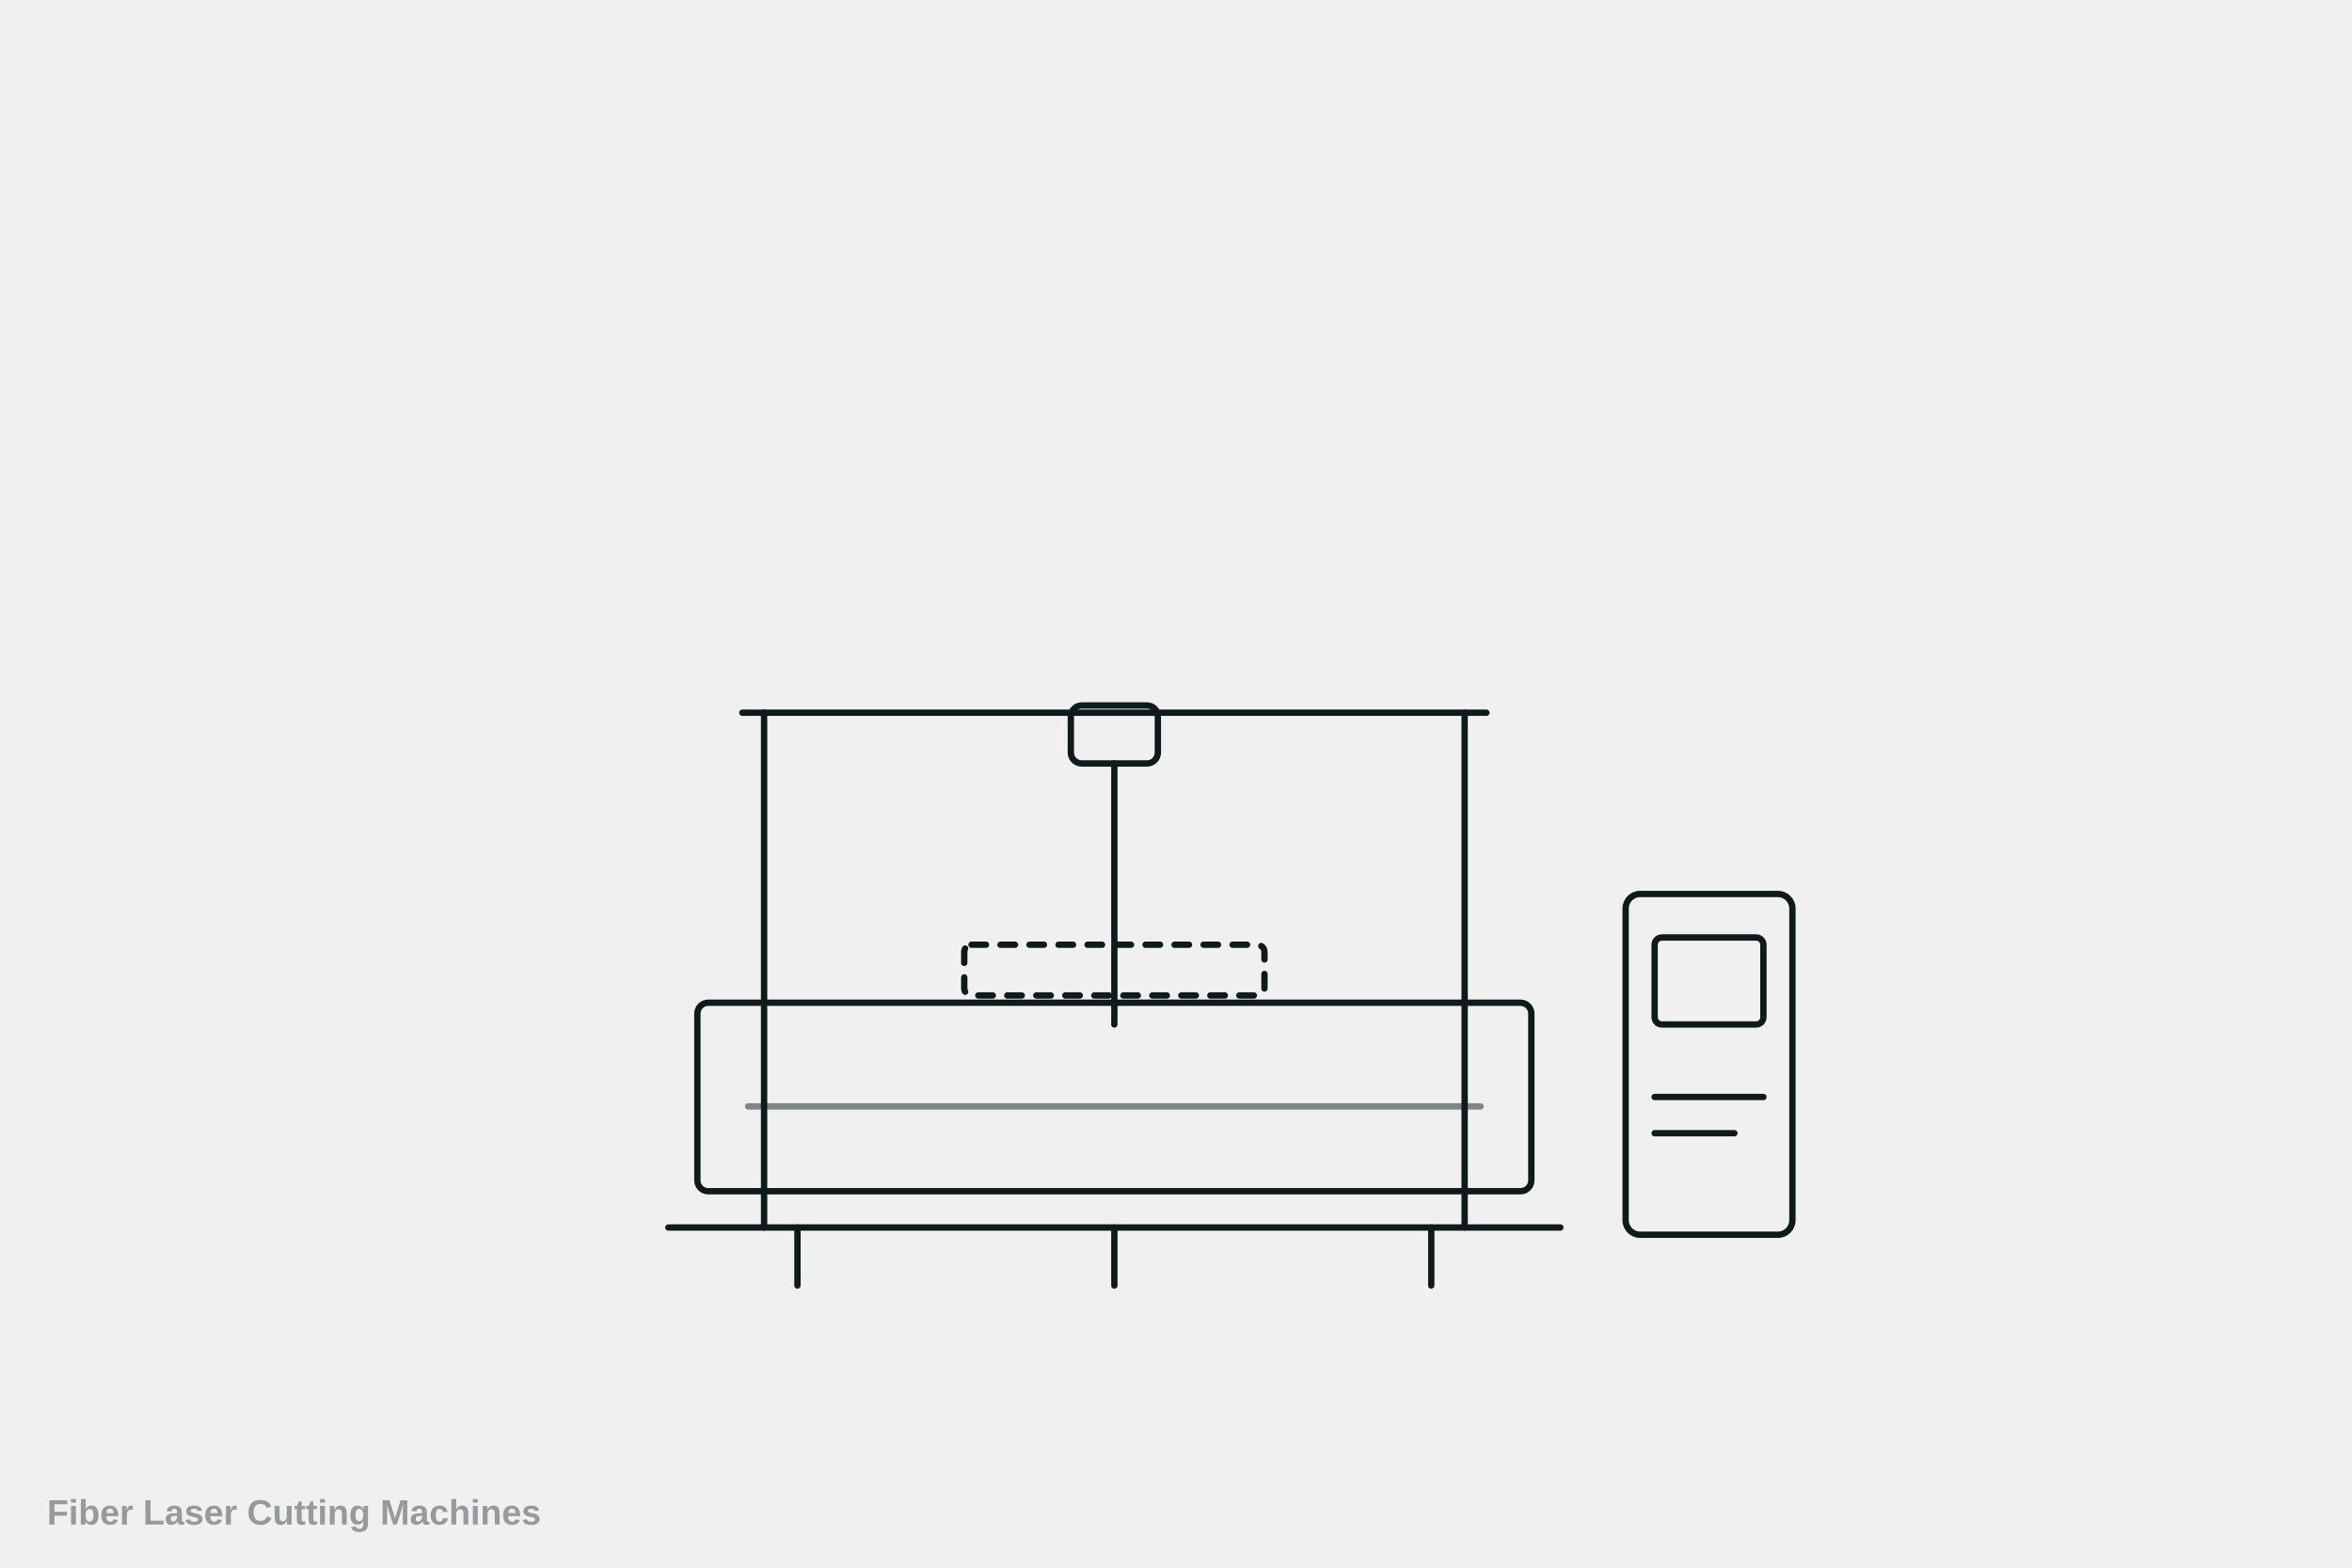
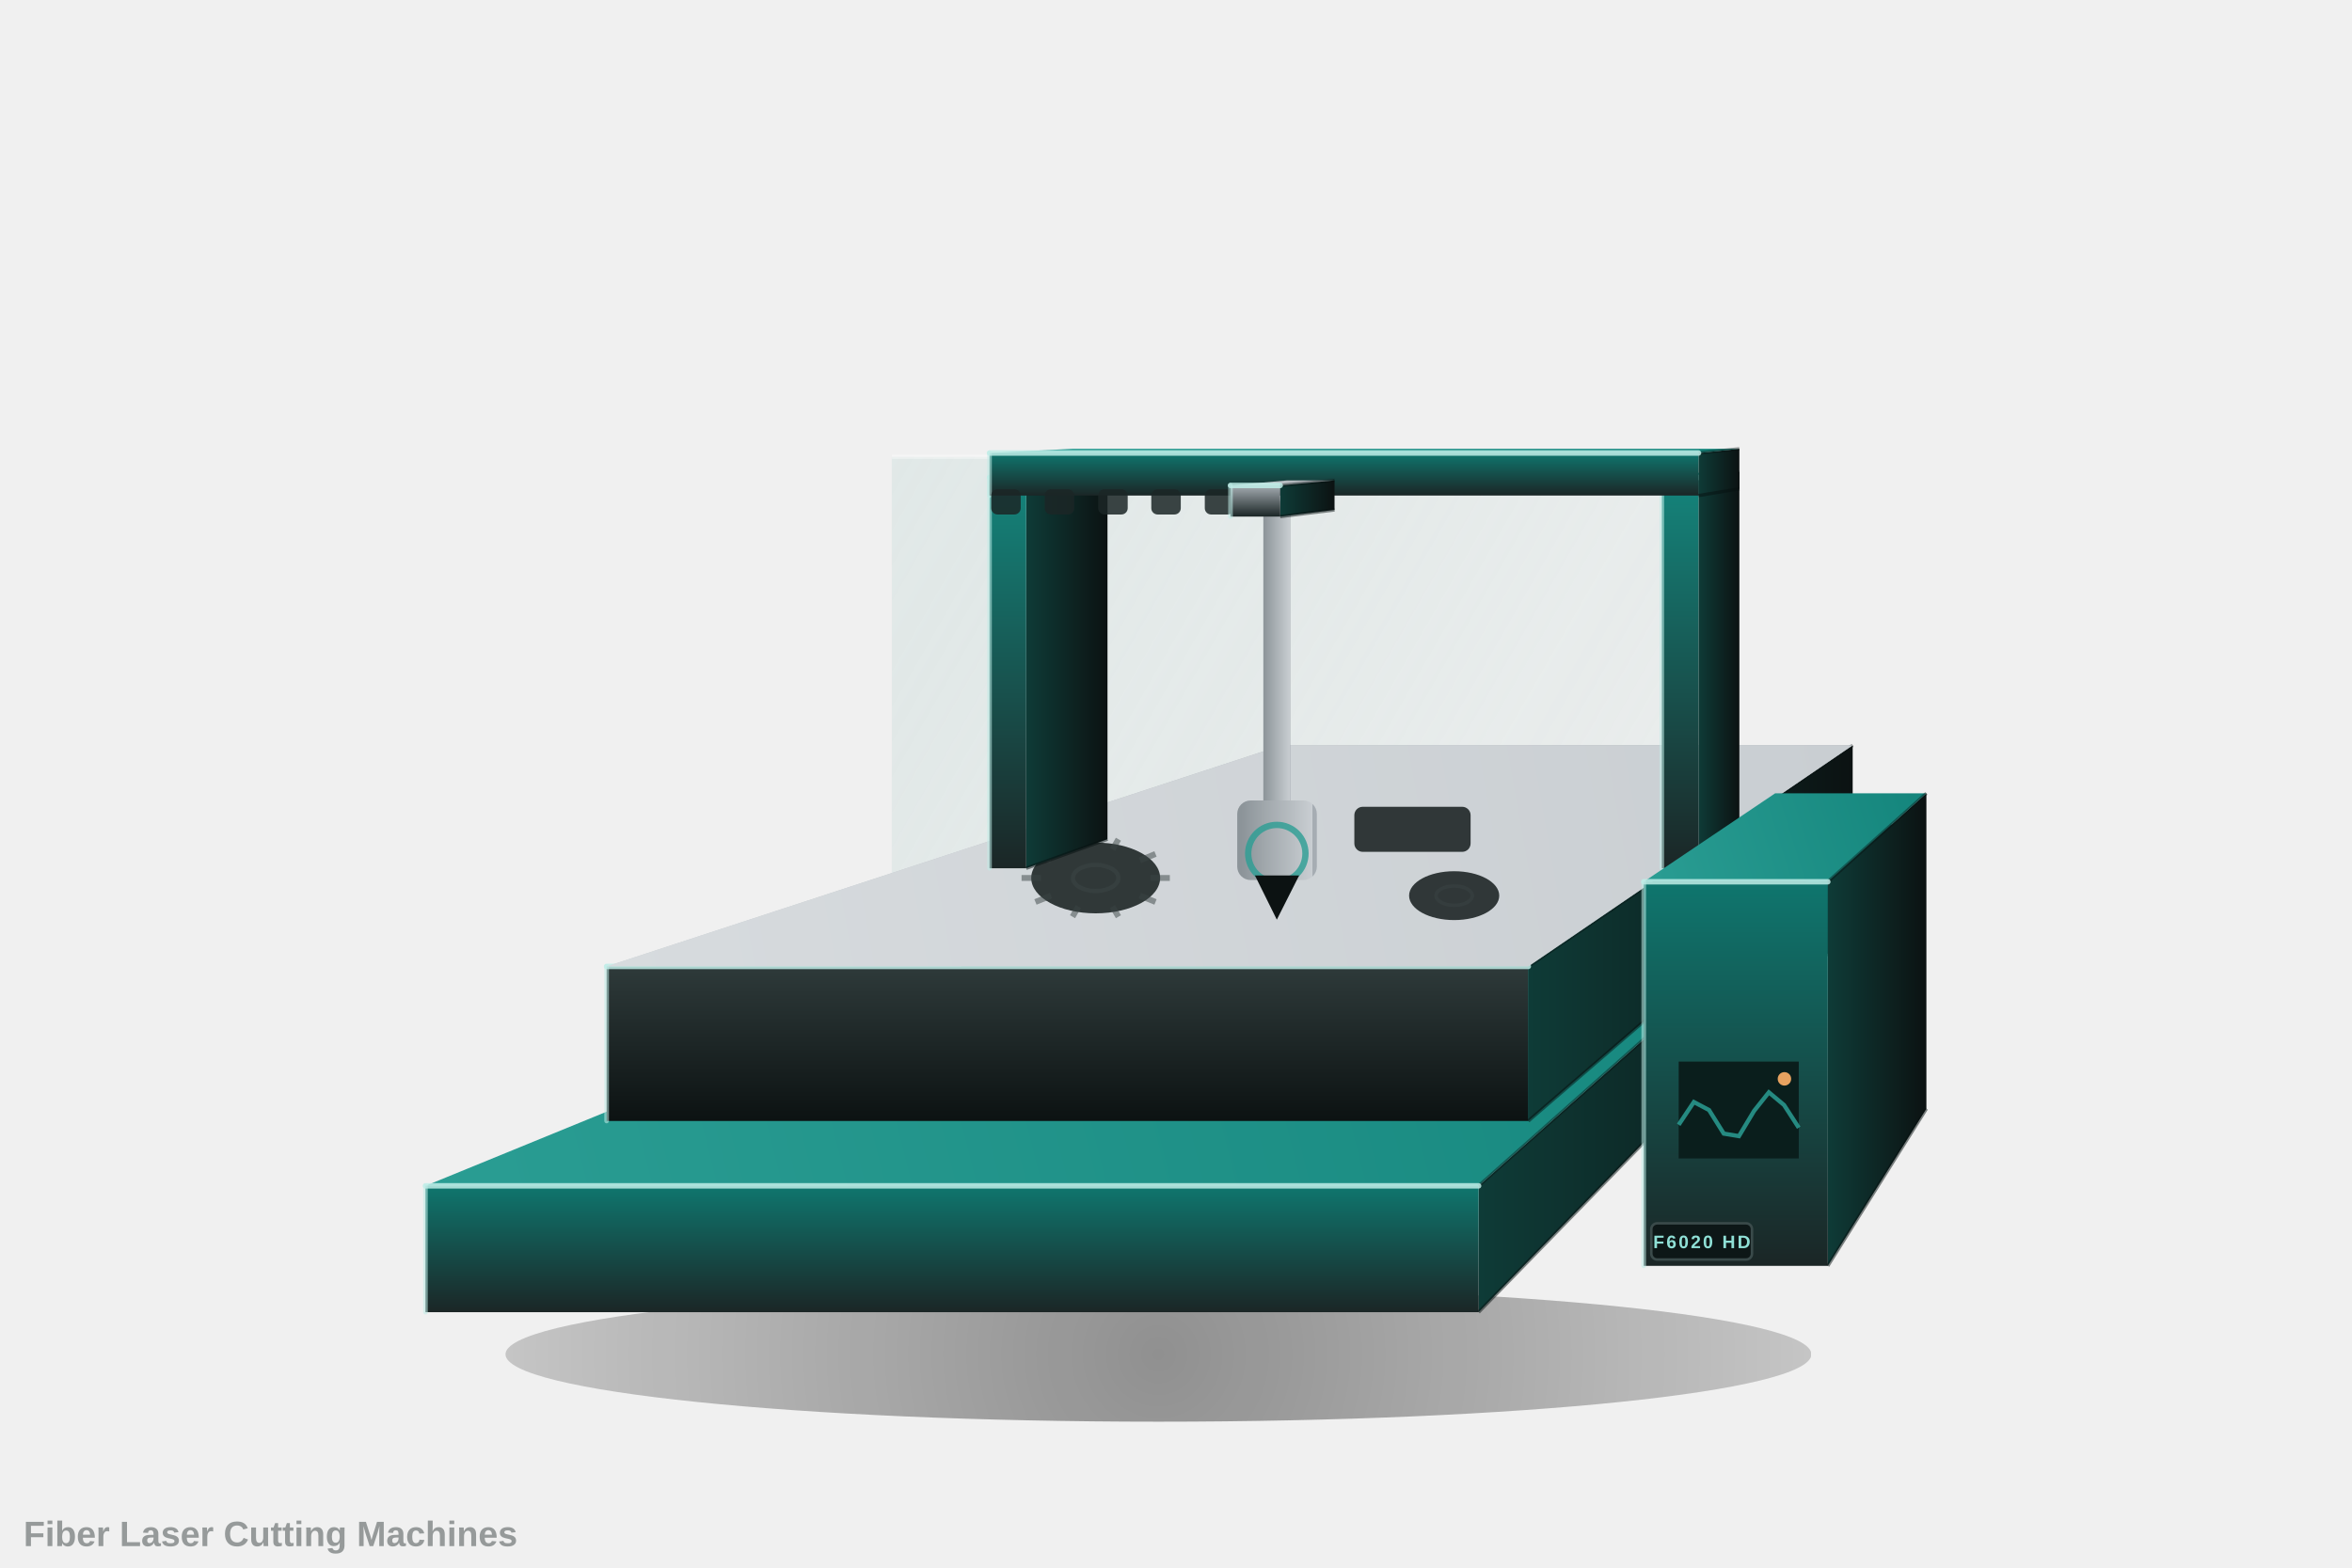
- <svg xmlns="http://www.w3.org/2000/svg" width="1200" height="800" viewBox="0 0 1200 800">
-   <g transform="translate(156.0 193.5) scale(1.85)">
-     <g fill="none" stroke="#0F1A1A" stroke-width="1.75" stroke-linecap="round" stroke-linejoin="round" opacity="1">
-       <rect x="108" y="172" width="230" height="52" rx="3" />
-       <path d="M122 200.6 L324 200.6" opacity="0.5" />
-       <rect x="181.6" y="156" width="82.8" height="14" rx="2" stroke-dasharray="4 4" />
-       <path d="M100 234 L346 234" />
-       <path d="M135.6 234 L135.6 250" />
-       <path d="M223 234 L223 250" />
-       <path d="M310.4 234 L310.4 250" />
-       <path d="M126.4 234 L126.4 92" />
-       <path d="M319.6 234 L319.6 92" />
-       <path d="M120.4 92 L325.6 92" />
-       <rect x="211" y="90" width="24" height="16" rx="3" />
-       <path d="M223 106 L223 178" />
-       <rect x="364" y="142" width="46" height="94" rx="4" />
-       <rect x="372" y="154" width="30" height="24" rx="2" />
-       <path d="M372 198 L402 198" />
-       <path d="M372 208 L394 208" />
+ <svg xmlns="http://www.w3.org/2000/svg" width="2400" height="1600" viewBox="0 0 2400 1600">
+   <g transform="translate(21.5 281.8) scale(4.2985)">
+     <g>
+       <defs>
+         <radialGradient id="rg748" cx="270" cy="256" r="155" gradientUnits="userSpaceOnUse">
+           <stop offset="0" stop-color="#000000" stop-opacity="0.4" />
+           <stop offset="60" stop-color="#000000" stop-opacity="0.18" />
+           <stop offset="100" stop-color="#000000" stop-opacity="0" />
+         </radialGradient>
+       </defs>
+       <ellipse cx="270" cy="256" rx="155" ry="16" fill="url(#rg748)" />
+       <defs>
+         <linearGradient id="lg750" x1="0" y1="252" x2="0" y2="372" gradientUnits="userSpaceOnUse">
+           <stop offset="0" stop-color="#ffffff" stop-opacity="0.16" />
+           <stop offset="100" stop-color="#ffffff" stop-opacity="0" />
+         </linearGradient>
+         <mask id="rmask749">
+           <rect x="-4000" y="252" width="9000" height="120" fill="url(#lg750)" />
+         </mask>
+       </defs>
+       <g transform="translate(0 504) scale(1,-1)" mask="url(#rmask749)">
+         <defs>
+           <linearGradient id="lg723" x1="96" y1="216" x2="444" y2="129" gradientUnits="userSpaceOnUse">
+             <stop offset="0" stop-color="#2A9D93" stop-opacity="1" />
+             <stop offset="100" stop-color="#14857C" stop-opacity="1" />
+           </linearGradient>
+           <linearGradient id="lg724" x1="0" y1="216" x2="0" y2="246" gradientUnits="userSpaceOnUse">
+             <stop offset="0" stop-color="#0F766E" stop-opacity="1" />
+             <stop offset="100" stop-color="#1B2626" stop-opacity="1" />
+           </linearGradient>
+           <linearGradient id="lg725" x1="346" y1="0" x2="444" y2="0" gradientUnits="userSpaceOnUse">
+             <stop offset="0" stop-color="#0E3B37" stop-opacity="1" />
+             <stop offset="100" stop-color="#0C1212" stop-opacity="1" />
+           </linearGradient>
+         </defs>
+         <polygon points="346,246 444,145.3 444,129 346,216" fill="url(#lg725)" />
+         <polygon points="96,216 346,216 444,129 308.5,129" fill="url(#lg723)" />
+         <polygon points="96,246 346,246 346,216 96,216" fill="url(#lg724)" />
+         <path d="M346,246 444,145.3" stroke="#06100F" stroke-width="0.8" opacity="0.5" fill="none" />
+         <path d="M346,216 444,129" stroke="#06100F" stroke-width="0.8" opacity="0.4" fill="none" />
+         <path d="M96,216 346,216" stroke="#BFEDE7" stroke-width="1.3" opacity="0.85" stroke-linecap="round" fill="none" />
+         <path d="M96,216 96,246" stroke="#BFEDE7" stroke-width="1.1" opacity="0.55" stroke-linecap="round" fill="none" />
+         <defs>
+           <linearGradient id="lg747" x1="206.7" y1="42.9" x2="391.4" y2="149.2" gradientUnits="userSpaceOnUse">
+             <stop offset="0" stop-color="#BFD7D4" stop-opacity="0.32" />
+             <stop offset="100" stop-color="#BFD7D4" stop-opacity="0.12" />
+           </linearGradient>
+         </defs>
+         <polygon points="206.7,42.9 391.4,42.9 391.4,149.2 206.7,149.2" fill="url(#lg747)" />
+         <path d="M206.7 42.9 L391.4 42.9" stroke="#fff" stroke-width="1" opacity="0.35" />
+         <defs>
+           <linearGradient id="lg726" x1="139" y1="163.9" x2="434.8" y2="111.4" gradientUnits="userSpaceOnUse">
+             <stop offset="0" stop-color="#C9CED2" stop-opacity="1" />
+             <stop offset="100" stop-color="#A6ADB3" stop-opacity="1" />
+           </linearGradient>
+           <linearGradient id="lg727" x1="0" y1="163.9" x2="0" y2="200.6" gradientUnits="userSpaceOnUse">
+             <stop offset="0" stop-color="#2E3A3A" stop-opacity="1" />
+             <stop offset="100" stop-color="#0C1212" stop-opacity="1" />
+           </linearGradient>
+           <linearGradient id="lg728" x1="357.8" y1="0" x2="434.8" y2="0" gradientUnits="userSpaceOnUse">
+             <stop offset="0" stop-color="#0E3B37" stop-opacity="1" />
+             <stop offset="100" stop-color="#0C1212" stop-opacity="1" />
+           </linearGradient>
+         </defs>
+         <polygon points="357.8,200.6 434.8,134.2 434.8,111.4 357.8,163.9" fill="url(#lg728)" />
+         <polygon points="139,163.9 357.8,163.9 434.8,111.4 299.3,111.4" fill="url(#lg726)" />
+         <polygon points="139,200.6 357.8,200.6 357.8,163.9 139,163.9" fill="url(#lg727)" />
+         <path d="M357.8,200.6 434.8,134.2" stroke="#06100F" stroke-width="0.8" opacity="0.5" fill="none" />
+         <path d="M357.8,163.9 434.8,111.4" stroke="#06100F" stroke-width="0.8" opacity="0.4" fill="none" />
+         <path d="M139,163.9 357.8,163.9" stroke="#BFEDE7" stroke-width="1.3" opacity="0.85" stroke-linecap="round" fill="none" />
+         <path d="M139,163.9 139,200.6" stroke="#BFEDE7" stroke-width="1.1" opacity="0.55" stroke-linecap="round" fill="none" />
+         <defs>
+           <linearGradient id="lg729" x1="139" y1="163.9" x2="434.8" y2="111.4" gradientUnits="userSpaceOnUse">
+             <stop offset="0" stop-color="#D7DBDE" stop-opacity="1" />
+             <stop offset="55" stop-color="#C9CED2" stop-opacity="1" />
+             <stop offset="100" stop-color="#A6ADB3" stop-opacity="1" />
+           </linearGradient>
+         </defs>
+         <polygon points="139,163.9 357.8,163.9 434.8,111.4 299.3,111.4" fill="url(#lg729)" opacity="1" />
+         <ellipse cx="255.1" cy="142.9" rx="15.3" ry="8.4" fill="#141C1C" opacity="0.85" />
+         <ellipse cx="255.1" cy="142.9" rx="5.4" ry="3.1" fill="none" stroke="#3A4444" stroke-width="1" opacity="0.6" />
+         <line x1="268.1" y1="142.9" x2="272.7" y2="142.9" stroke="#3A4444" stroke-width="1.4" opacity="0.5" />
+         <line x1="265.6" y1="147.1" x2="269.3" y2="148.6" stroke="#3A4444" stroke-width="1.4" opacity="0.5" />
+         <line x1="259.1" y1="149.7" x2="260.5" y2="152.1" stroke="#3A4444" stroke-width="1.4" opacity="0.5" />
+         <line x1="251" y1="149.7" x2="249.6" y2="152.1" stroke="#3A4444" stroke-width="1.4" opacity="0.5" />
+         <line x1="244.5" y1="147.1" x2="240.8" y2="148.6" stroke="#3A4444" stroke-width="1.4" opacity="0.5" />
+         <line x1="242.1" y1="142.9" x2="237.5" y2="142.9" stroke="#3A4444" stroke-width="1.4" opacity="0.5" />
+         <line x1="244.5" y1="138.7" x2="240.8" y2="137.2" stroke="#3A4444" stroke-width="1.4" opacity="0.5" />
+         <line x1="251" y1="136.1" x2="249.6" y2="133.7" stroke="#3A4444" stroke-width="1.4" opacity="0.5" />
+         <line x1="259.1" y1="136.1" x2="260.5" y2="133.7" stroke="#3A4444" stroke-width="1.4" opacity="0.5" />
+         <line x1="265.6" y1="138.7" x2="269.3" y2="137.2" stroke="#3A4444" stroke-width="1.4" opacity="0.5" />
+         <rect x="316.5" y="126" width="27.6" height="10.7" rx="2" fill="#141C1C" opacity="0.85" />
+         <ellipse cx="340.2" cy="147.1" rx="10.7" ry="5.8" fill="#141C1C" opacity="0.85" />
+         <ellipse cx="340.2" cy="147.1" rx="4.3" ry="2.3" fill="none" stroke="#3A4444" stroke-width="0.8" opacity="0.5" />
+         <defs>
+           <linearGradient id="lg730" x1="229.9" y1="47.8" x2="257.9" y2="46.5" gradientUnits="userSpaceOnUse">
+             <stop offset="0" stop-color="#2A9D93" stop-opacity="1" />
+             <stop offset="100" stop-color="#14857C" stop-opacity="1" />
+           </linearGradient>
+           <linearGradient id="lg731" x1="0" y1="47.8" x2="0" y2="140.6" gradientUnits="userSpaceOnUse">
+             <stop offset="0" stop-color="#14857C" stop-opacity="1" />
+             <stop offset="100" stop-color="#1B2626" stop-opacity="1" />
+           </linearGradient>
+           <linearGradient id="lg732" x1="238.6" y1="0" x2="257.9" y2="0" gradientUnits="userSpaceOnUse">
+             <stop offset="0" stop-color="#0E3B37" stop-opacity="1" />
+             <stop offset="100" stop-color="#0C1212" stop-opacity="1" />
+           </linearGradient>
+         </defs>
+         <polygon points="238.6,140.6 257.9,133.7 257.9,46.5 238.6,47.8" fill="url(#lg732)" />
+         <polygon points="229.9,47.8 238.6,47.8 257.9,46.5 249.7,46.5" fill="url(#lg730)" />
+         <polygon points="229.9,140.6 238.6,140.6 238.6,47.8 229.9,47.8" fill="url(#lg731)" />
+         <path d="M238.6,140.6 257.9,133.7" stroke="#06100F" stroke-width="0.8" opacity="0.5" fill="none" />
+         <path d="M238.6,47.8 257.9,46.5" stroke="#06100F" stroke-width="0.8" opacity="0.4" fill="none" />
+         <path d="M229.9,47.8 238.6,47.8" stroke="#BFEDE7" stroke-width="1.3" opacity="0.85" stroke-linecap="round" fill="none" />
+         <path d="M229.9,47.8 229.9,140.6" stroke="#BFEDE7" stroke-width="1.1" opacity="0.55" stroke-linecap="round" fill="none" />
+         <defs>
+           <linearGradient id="lg733" x1="389.5" y1="47.8" x2="407.9" y2="46.5" gradientUnits="userSpaceOnUse">
+             <stop offset="0" stop-color="#2A9D93" stop-opacity="1" />
+             <stop offset="100" stop-color="#14857C" stop-opacity="1" />
+           </linearGradient>
+           <linearGradient id="lg734" x1="0" y1="47.8" x2="0" y2="140.6" gradientUnits="userSpaceOnUse">
+             <stop offset="0" stop-color="#14857C" stop-opacity="1" />
+             <stop offset="100" stop-color="#1B2626" stop-opacity="1" />
+           </linearGradient>
+           <linearGradient id="lg735" x1="398.2" y1="0" x2="407.9" y2="0" gradientUnits="userSpaceOnUse">
+             <stop offset="0" stop-color="#0E3B37" stop-opacity="1" />
+             <stop offset="100" stop-color="#0C1212" stop-opacity="1" />
+           </linearGradient>
+         </defs>
+         <polygon points="398.2,140.6 407.9,133.7 407.9,46.5 398.2,47.8" fill="url(#lg735)" />
+         <polygon points="389.5,47.8 398.2,47.8 407.9,46.5 399.7,46.5" fill="url(#lg733)" />
+         <polygon points="389.5,140.6 398.2,140.6 398.2,47.8 389.5,47.8" fill="url(#lg734)" />
+         <path d="M398.2,140.6 407.9,133.7" stroke="#06100F" stroke-width="0.8" opacity="0.5" fill="none" />
+         <path d="M398.2,47.8 407.9,46.5" stroke="#06100F" stroke-width="0.8" opacity="0.4" fill="none" />
+         <path d="M389.5,47.8 398.2,47.8" stroke="#BFEDE7" stroke-width="1.3" opacity="0.85" stroke-linecap="round" fill="none" />
+         <path d="M389.5,47.8 389.5,140.6" stroke="#BFEDE7" stroke-width="1.1" opacity="0.55" stroke-linecap="round" fill="none" />
+         <defs>
+           <linearGradient id="lg736" x1="229.9" y1="42" x2="407.9" y2="41" gradientUnits="userSpaceOnUse">
+             <stop offset="0" stop-color="#2A9D93" stop-opacity="1" />
+             <stop offset="100" stop-color="#14857C" stop-opacity="1" />
+           </linearGradient>
+           <linearGradient id="lg737" x1="0" y1="42" x2="0" y2="52.1" gradientUnits="userSpaceOnUse">
+             <stop offset="0" stop-color="#0F766E" stop-opacity="1" />
+             <stop offset="100" stop-color="#1B2626" stop-opacity="1" />
+           </linearGradient>
+           <linearGradient id="lg738" x1="398.2" y1="0" x2="407.9" y2="0" gradientUnits="userSpaceOnUse">
+             <stop offset="0" stop-color="#0E3B37" stop-opacity="1" />
+             <stop offset="100" stop-color="#0C1212" stop-opacity="1" />
+           </linearGradient>
+         </defs>
+         <polygon points="398.2,52.1 407.9,50.5 407.9,41 398.2,42" fill="url(#lg738)" />
+         <polygon points="229.9,42 398.2,42 407.9,41 249.7,41" fill="url(#lg736)" />
+         <polygon points="229.9,52.1 398.2,52.1 398.2,42 229.9,42" fill="url(#lg737)" />
+         <path d="M398.2,52.1 407.9,50.5" stroke="#06100F" stroke-width="0.8" opacity="0.5" fill="none" />
+         <path d="M398.2,42 407.9,41" stroke="#06100F" stroke-width="0.8" opacity="0.4" fill="none" />
+         <path d="M229.9,42 398.2,42" stroke="#BFEDE7" stroke-width="1.3" opacity="0.85" stroke-linecap="round" fill="none" />
+         <path d="M229.9,42 229.9,52.1" stroke="#BFEDE7" stroke-width="1.1" opacity="0.55" stroke-linecap="round" fill="none" />
+         <rect x="230.3" y="50.6" width="7" height="6" rx="1.5" fill="#1B2626" opacity="0.85" />
+         <rect x="243" y="50.6" width="7" height="6" rx="1.5" fill="#1B2626" opacity="0.85" />
+         <rect x="255.7" y="50.6" width="7" height="6" rx="1.5" fill="#1B2626" opacity="0.85" />
+         <rect x="268.3" y="50.6" width="7" height="6" rx="1.5" fill="#1B2626" opacity="0.85" />
+         <rect x="281" y="50.6" width="7" height="6" rx="1.5" fill="#1B2626" opacity="0.85" />
+         <defs>
+           <linearGradient id="lg742" x1="294.9" y1="56.5" x2="301.3" y2="56.5" gradientUnits="userSpaceOnUse">
+             <stop offset="0" stop-color="#8C9499" stop-opacity="1" />
+             <stop offset="32" stop-color="#C9CED2" stop-opacity="1" />
+             <stop offset="55" stop-color="#C9CED2" stop-opacity="1" />
+             <stop offset="100" stop-color="#A6ADB3" stop-opacity="1" />
+           </linearGradient>
+         </defs>
+         <circle cx="298.1" cy="56.5" r="3.2" fill="url(#lg742)" />
+         <polygon points="294.9,56.5 294.9,139.2 301.3,139.2 301.3,56.5" fill="url(#lg742)" />
+         <circle cx="298.1" cy="139.2" r="3.2" fill="url(#lg742)" />
+         <defs>
+           <linearGradient id="lg739" x1="287.1" y1="49.7" x2="311.8" y2="48.5" gradientUnits="userSpaceOnUse">
+             <stop offset="0" stop-color="#C9CED2" stop-opacity="1" />
+             <stop offset="100" stop-color="#A6ADB3" stop-opacity="1" />
+           </linearGradient>
+           <linearGradient id="lg740" x1="0" y1="49.7" x2="0" y2="57.1" gradientUnits="userSpaceOnUse">
+             <stop offset="0" stop-color="#A6ADB3" stop-opacity="1" />
+             <stop offset="100" stop-color="#1B2626" stop-opacity="1" />
+           </linearGradient>
+           <linearGradient id="lg741" x1="298.9" y1="0" x2="311.8" y2="0" gradientUnits="userSpaceOnUse">
+             <stop offset="0" stop-color="#0E3B37" stop-opacity="1" />
+             <stop offset="100" stop-color="#0C1212" stop-opacity="1" />
+           </linearGradient>
+         </defs>
+         <polygon points="298.9,57.1 311.8,55.5 311.8,48.5 298.9,49.7" fill="url(#lg741)" />
+         <polygon points="287.1,49.7 298.9,49.7 311.8,48.5 300.6,48.5" fill="url(#lg739)" />
+         <polygon points="287.1,57.1 298.9,57.1 298.9,49.7 287.1,49.7" fill="url(#lg740)" />
+         <path d="M298.9,57.1 311.8,55.5" stroke="#06100F" stroke-width="0.8" opacity="0.5" fill="none" />
+         <path d="M298.9,49.7 311.8,48.5" stroke="#06100F" stroke-width="0.8" opacity="0.4" fill="none" />
+         <path d="M287.1,49.7 298.9,49.7" stroke="#BFEDE7" stroke-width="1.3" opacity="0.85" stroke-linecap="round" fill="none" />
+         <path d="M287.1,49.7 287.1,57.1" stroke="#BFEDE7" stroke-width="1.1" opacity="0.55" stroke-linecap="round" fill="none" />
+         <defs>
+           <linearGradient id="lg743" x1="289.7" y1="139.2" x2="306.5" y2="139.2" gradientUnits="userSpaceOnUse">
+             <stop offset="0" stop-color="#8C9499" stop-opacity="1" />
+             <stop offset="50" stop-color="#C9CED2" stop-opacity="1" />
+             <stop offset="100" stop-color="#A6ADB3" stop-opacity="1" />
+           </linearGradient>
+         </defs>
+         <rect x="288.7" y="124.5" width="18.9" height="18.9" rx="3.2" fill="url(#lg743)" />
+         <circle cx="298.1" cy="137.1" r="6.8" fill="none" stroke="#2A9D93" stroke-width="1.5" opacity="0.8" />
+         <path d="M292.9 142.3 L298.1 152.8 L303.4 142.3 Z" fill="#0C1212" />
+         <defs>
+           <linearGradient id="lg744" x1="385.2" y1="143.8" x2="452.3" y2="122.8" gradientUnits="userSpaceOnUse">
+             <stop offset="0" stop-color="#2A9D93" stop-opacity="1" />
+             <stop offset="100" stop-color="#14857C" stop-opacity="1" />
+           </linearGradient>
+           <linearGradient id="lg745" x1="0" y1="143.8" x2="0" y2="235" gradientUnits="userSpaceOnUse">
+             <stop offset="0" stop-color="#0F766E" stop-opacity="1" />
+             <stop offset="100" stop-color="#1B2626" stop-opacity="1" />
+           </linearGradient>
+           <linearGradient id="lg746" x1="428.9" y1="0" x2="452.3" y2="0" gradientUnits="userSpaceOnUse">
+             <stop offset="0" stop-color="#0E3B37" stop-opacity="1" />
+             <stop offset="100" stop-color="#0C1212" stop-opacity="1" />
+           </linearGradient>
+         </defs>
+         <polygon points="428.9,235 452.3,197.7 452.3,122.8 428.9,143.8" fill="url(#lg746)" />
+         <polygon points="385.2,143.8 428.9,143.8 452.3,122.8 416.4,122.8" fill="url(#lg744)" />
+         <polygon points="385.2,235 428.9,235 428.9,143.8 385.2,143.8" fill="url(#lg745)" />
+         <path d="M428.9,235 452.3,197.7" stroke="#06100F" stroke-width="0.8" opacity="0.5" fill="none" />
+         <path d="M428.9,143.8 452.3,122.8" stroke="#06100F" stroke-width="0.8" opacity="0.4" fill="none" />
+         <path d="M385.2,143.8 428.9,143.8" stroke="#BFEDE7" stroke-width="1.3" opacity="0.85" stroke-linecap="round" fill="none" />
+         <path d="M385.2,143.8 385.2,235" stroke="#BFEDE7" stroke-width="1.1" opacity="0.55" stroke-linecap="round" fill="none" />
+         <rect x="393.5" y="186.5" width="28.5" height="23" fill="#0A1E1C" />
+         <polyline points="393.5,201.5 397.1,196.1 400.7,198 404.2,203.6 407.8,204.2 411.4,198.2 414.9,193.8 418.5,196.8 422,202.2" fill="none" stroke="#2A9D93" stroke-width="1" opacity="0.85" />
+         <circle cx="418.6" cy="190.6" r="1.6" fill="#FFB067" opacity="0.9" />
+         <rect x="387" y="224.9" width="23.9" height="8.6" rx="1.4" fill="#0B1414" opacity="0.88" />
+         <rect x="387" y="224.9" width="23.9" height="8.6" rx="1.4" fill="none" stroke="#3A4A4A" stroke-width="0.6" />
+         <text x="399" y="230.8" text-anchor="middle" font-family="Arial, sans-serif" font-size="4.3" font-weight="700" fill="#8FE0D6" letter-spacing="0.5">F6020 HD</text>
+       </g>
+       <defs>
+         <linearGradient id="lg723" x1="96" y1="216" x2="444" y2="129" gradientUnits="userSpaceOnUse">
+           <stop offset="0" stop-color="#2A9D93" stop-opacity="1" />
+           <stop offset="100" stop-color="#14857C" stop-opacity="1" />
+         </linearGradient>
+         <linearGradient id="lg724" x1="0" y1="216" x2="0" y2="246" gradientUnits="userSpaceOnUse">
+           <stop offset="0" stop-color="#0F766E" stop-opacity="1" />
+           <stop offset="100" stop-color="#1B2626" stop-opacity="1" />
+         </linearGradient>
+         <linearGradient id="lg725" x1="346" y1="0" x2="444" y2="0" gradientUnits="userSpaceOnUse">
+           <stop offset="0" stop-color="#0E3B37" stop-opacity="1" />
+           <stop offset="100" stop-color="#0C1212" stop-opacity="1" />
+         </linearGradient>
+       </defs>
+       <polygon points="346,246 444,145.3 444,129 346,216" fill="url(#lg725)" />
+       <polygon points="96,216 346,216 444,129 308.5,129" fill="url(#lg723)" />
+       <polygon points="96,246 346,246 346,216 96,216" fill="url(#lg724)" />
+       <path d="M346,246 444,145.3" stroke="#06100F" stroke-width="0.8" opacity="0.5" fill="none" />
+       <path d="M346,216 444,129" stroke="#06100F" stroke-width="0.8" opacity="0.4" fill="none" />
+       <path d="M96,216 346,216" stroke="#BFEDE7" stroke-width="1.3" opacity="0.85" stroke-linecap="round" fill="none" />
+       <path d="M96,216 96,246" stroke="#BFEDE7" stroke-width="1.1" opacity="0.55" stroke-linecap="round" fill="none" />
+       <defs>
+         <linearGradient id="lg747" x1="206.7" y1="42.9" x2="391.4" y2="149.2" gradientUnits="userSpaceOnUse">
+           <stop offset="0" stop-color="#BFD7D4" stop-opacity="0.32" />
+           <stop offset="100" stop-color="#BFD7D4" stop-opacity="0.12" />
+         </linearGradient>
+       </defs>
+       <polygon points="206.7,42.9 391.4,42.9 391.4,149.2 206.7,149.2" fill="url(#lg747)" />
+       <path d="M206.7 42.9 L391.4 42.9" stroke="#fff" stroke-width="1" opacity="0.35" />
+       <defs>
+         <linearGradient id="lg726" x1="139" y1="163.9" x2="434.8" y2="111.4" gradientUnits="userSpaceOnUse">
+           <stop offset="0" stop-color="#C9CED2" stop-opacity="1" />
+           <stop offset="100" stop-color="#A6ADB3" stop-opacity="1" />
+         </linearGradient>
+         <linearGradient id="lg727" x1="0" y1="163.9" x2="0" y2="200.6" gradientUnits="userSpaceOnUse">
+           <stop offset="0" stop-color="#2E3A3A" stop-opacity="1" />
+           <stop offset="100" stop-color="#0C1212" stop-opacity="1" />
+         </linearGradient>
+         <linearGradient id="lg728" x1="357.8" y1="0" x2="434.8" y2="0" gradientUnits="userSpaceOnUse">
+           <stop offset="0" stop-color="#0E3B37" stop-opacity="1" />
+           <stop offset="100" stop-color="#0C1212" stop-opacity="1" />
+         </linearGradient>
+       </defs>
+       <polygon points="357.8,200.6 434.8,134.2 434.8,111.4 357.8,163.9" fill="url(#lg728)" />
+       <polygon points="139,163.9 357.8,163.9 434.8,111.4 299.3,111.4" fill="url(#lg726)" />
+       <polygon points="139,200.6 357.8,200.6 357.8,163.9 139,163.9" fill="url(#lg727)" />
+       <path d="M357.8,200.6 434.8,134.2" stroke="#06100F" stroke-width="0.8" opacity="0.5" fill="none" />
+       <path d="M357.8,163.9 434.8,111.4" stroke="#06100F" stroke-width="0.8" opacity="0.4" fill="none" />
+       <path d="M139,163.9 357.8,163.9" stroke="#BFEDE7" stroke-width="1.3" opacity="0.85" stroke-linecap="round" fill="none" />
+       <path d="M139,163.9 139,200.6" stroke="#BFEDE7" stroke-width="1.1" opacity="0.55" stroke-linecap="round" fill="none" />
+       <defs>
+         <linearGradient id="lg729" x1="139" y1="163.9" x2="434.8" y2="111.4" gradientUnits="userSpaceOnUse">
+           <stop offset="0" stop-color="#D7DBDE" stop-opacity="1" />
+           <stop offset="55" stop-color="#C9CED2" stop-opacity="1" />
+           <stop offset="100" stop-color="#A6ADB3" stop-opacity="1" />
+         </linearGradient>
+       </defs>
+       <polygon points="139,163.9 357.8,163.9 434.8,111.4 299.3,111.4" fill="url(#lg729)" opacity="1" />
+       <ellipse cx="255.1" cy="142.9" rx="15.3" ry="8.4" fill="#141C1C" opacity="0.85" />
+       <ellipse cx="255.1" cy="142.9" rx="5.4" ry="3.1" fill="none" stroke="#3A4444" stroke-width="1" opacity="0.6" />
+       <line x1="268.1" y1="142.9" x2="272.7" y2="142.9" stroke="#3A4444" stroke-width="1.4" opacity="0.5" />
+       <line x1="265.6" y1="147.1" x2="269.3" y2="148.6" stroke="#3A4444" stroke-width="1.4" opacity="0.5" />
+       <line x1="259.1" y1="149.7" x2="260.5" y2="152.1" stroke="#3A4444" stroke-width="1.4" opacity="0.5" />
+       <line x1="251" y1="149.7" x2="249.6" y2="152.1" stroke="#3A4444" stroke-width="1.4" opacity="0.5" />
+       <line x1="244.5" y1="147.1" x2="240.8" y2="148.6" stroke="#3A4444" stroke-width="1.4" opacity="0.5" />
+       <line x1="242.1" y1="142.9" x2="237.5" y2="142.9" stroke="#3A4444" stroke-width="1.4" opacity="0.5" />
+       <line x1="244.5" y1="138.7" x2="240.8" y2="137.2" stroke="#3A4444" stroke-width="1.4" opacity="0.5" />
+       <line x1="251" y1="136.1" x2="249.6" y2="133.7" stroke="#3A4444" stroke-width="1.4" opacity="0.5" />
+       <line x1="259.1" y1="136.1" x2="260.5" y2="133.7" stroke="#3A4444" stroke-width="1.4" opacity="0.5" />
+       <line x1="265.6" y1="138.7" x2="269.3" y2="137.2" stroke="#3A4444" stroke-width="1.4" opacity="0.5" />
+       <rect x="316.5" y="126" width="27.6" height="10.7" rx="2" fill="#141C1C" opacity="0.85" />
+       <ellipse cx="340.2" cy="147.1" rx="10.7" ry="5.8" fill="#141C1C" opacity="0.85" />
+       <ellipse cx="340.2" cy="147.1" rx="4.3" ry="2.3" fill="none" stroke="#3A4444" stroke-width="0.8" opacity="0.5" />
+       <defs>
+         <linearGradient id="lg730" x1="229.9" y1="47.8" x2="257.9" y2="46.5" gradientUnits="userSpaceOnUse">
+           <stop offset="0" stop-color="#2A9D93" stop-opacity="1" />
+           <stop offset="100" stop-color="#14857C" stop-opacity="1" />
+         </linearGradient>
+         <linearGradient id="lg731" x1="0" y1="47.8" x2="0" y2="140.6" gradientUnits="userSpaceOnUse">
+           <stop offset="0" stop-color="#14857C" stop-opacity="1" />
+           <stop offset="100" stop-color="#1B2626" stop-opacity="1" />
+         </linearGradient>
+         <linearGradient id="lg732" x1="238.6" y1="0" x2="257.9" y2="0" gradientUnits="userSpaceOnUse">
+           <stop offset="0" stop-color="#0E3B37" stop-opacity="1" />
+           <stop offset="100" stop-color="#0C1212" stop-opacity="1" />
+         </linearGradient>
+       </defs>
+       <polygon points="238.6,140.6 257.9,133.7 257.9,46.5 238.6,47.8" fill="url(#lg732)" />
+       <polygon points="229.9,47.8 238.6,47.8 257.9,46.5 249.7,46.5" fill="url(#lg730)" />
+       <polygon points="229.9,140.6 238.6,140.6 238.6,47.8 229.9,47.8" fill="url(#lg731)" />
+       <path d="M238.6,140.6 257.9,133.7" stroke="#06100F" stroke-width="0.8" opacity="0.5" fill="none" />
+       <path d="M238.6,47.8 257.9,46.5" stroke="#06100F" stroke-width="0.8" opacity="0.4" fill="none" />
+       <path d="M229.9,47.8 238.6,47.8" stroke="#BFEDE7" stroke-width="1.3" opacity="0.85" stroke-linecap="round" fill="none" />
+       <path d="M229.9,47.8 229.9,140.6" stroke="#BFEDE7" stroke-width="1.1" opacity="0.55" stroke-linecap="round" fill="none" />
+       <defs>
+         <linearGradient id="lg733" x1="389.5" y1="47.8" x2="407.9" y2="46.5" gradientUnits="userSpaceOnUse">
+           <stop offset="0" stop-color="#2A9D93" stop-opacity="1" />
+           <stop offset="100" stop-color="#14857C" stop-opacity="1" />
+         </linearGradient>
+         <linearGradient id="lg734" x1="0" y1="47.8" x2="0" y2="140.6" gradientUnits="userSpaceOnUse">
+           <stop offset="0" stop-color="#14857C" stop-opacity="1" />
+           <stop offset="100" stop-color="#1B2626" stop-opacity="1" />
+         </linearGradient>
+         <linearGradient id="lg735" x1="398.2" y1="0" x2="407.9" y2="0" gradientUnits="userSpaceOnUse">
+           <stop offset="0" stop-color="#0E3B37" stop-opacity="1" />
+           <stop offset="100" stop-color="#0C1212" stop-opacity="1" />
+         </linearGradient>
+       </defs>
+       <polygon points="398.2,140.6 407.9,133.7 407.9,46.5 398.2,47.8" fill="url(#lg735)" />
+       <polygon points="389.5,47.8 398.2,47.8 407.9,46.5 399.7,46.5" fill="url(#lg733)" />
+       <polygon points="389.5,140.6 398.2,140.6 398.2,47.8 389.5,47.8" fill="url(#lg734)" />
+       <path d="M398.2,140.6 407.9,133.7" stroke="#06100F" stroke-width="0.8" opacity="0.5" fill="none" />
+       <path d="M398.2,47.8 407.9,46.5" stroke="#06100F" stroke-width="0.8" opacity="0.4" fill="none" />
+       <path d="M389.5,47.8 398.2,47.8" stroke="#BFEDE7" stroke-width="1.3" opacity="0.85" stroke-linecap="round" fill="none" />
+       <path d="M389.5,47.8 389.5,140.6" stroke="#BFEDE7" stroke-width="1.1" opacity="0.55" stroke-linecap="round" fill="none" />
+       <defs>
+         <linearGradient id="lg736" x1="229.9" y1="42" x2="407.9" y2="41" gradientUnits="userSpaceOnUse">
+           <stop offset="0" stop-color="#2A9D93" stop-opacity="1" />
+           <stop offset="100" stop-color="#14857C" stop-opacity="1" />
+         </linearGradient>
+         <linearGradient id="lg737" x1="0" y1="42" x2="0" y2="52.1" gradientUnits="userSpaceOnUse">
+           <stop offset="0" stop-color="#0F766E" stop-opacity="1" />
+           <stop offset="100" stop-color="#1B2626" stop-opacity="1" />
+         </linearGradient>
+         <linearGradient id="lg738" x1="398.2" y1="0" x2="407.9" y2="0" gradientUnits="userSpaceOnUse">
+           <stop offset="0" stop-color="#0E3B37" stop-opacity="1" />
+           <stop offset="100" stop-color="#0C1212" stop-opacity="1" />
+         </linearGradient>
+       </defs>
+       <polygon points="398.2,52.1 407.9,50.5 407.9,41 398.2,42" fill="url(#lg738)" />
+       <polygon points="229.9,42 398.2,42 407.9,41 249.7,41" fill="url(#lg736)" />
+       <polygon points="229.9,52.1 398.2,52.1 398.2,42 229.9,42" fill="url(#lg737)" />
+       <path d="M398.2,52.1 407.9,50.5" stroke="#06100F" stroke-width="0.8" opacity="0.5" fill="none" />
+       <path d="M398.2,42 407.9,41" stroke="#06100F" stroke-width="0.8" opacity="0.4" fill="none" />
+       <path d="M229.9,42 398.2,42" stroke="#BFEDE7" stroke-width="1.3" opacity="0.85" stroke-linecap="round" fill="none" />
+       <path d="M229.9,42 229.9,52.1" stroke="#BFEDE7" stroke-width="1.1" opacity="0.55" stroke-linecap="round" fill="none" />
+       <rect x="230.3" y="50.6" width="7" height="6" rx="1.5" fill="#1B2626" opacity="0.85" />
+       <rect x="243" y="50.6" width="7" height="6" rx="1.5" fill="#1B2626" opacity="0.85" />
+       <rect x="255.7" y="50.6" width="7" height="6" rx="1.5" fill="#1B2626" opacity="0.85" />
+       <rect x="268.3" y="50.6" width="7" height="6" rx="1.5" fill="#1B2626" opacity="0.85" />
+       <rect x="281" y="50.6" width="7" height="6" rx="1.5" fill="#1B2626" opacity="0.85" />
+       <defs>
+         <linearGradient id="lg742" x1="294.9" y1="56.5" x2="301.3" y2="56.5" gradientUnits="userSpaceOnUse">
+           <stop offset="0" stop-color="#8C9499" stop-opacity="1" />
+           <stop offset="32" stop-color="#C9CED2" stop-opacity="1" />
+           <stop offset="55" stop-color="#C9CED2" stop-opacity="1" />
+           <stop offset="100" stop-color="#A6ADB3" stop-opacity="1" />
+         </linearGradient>
+       </defs>
+       <circle cx="298.1" cy="56.5" r="3.2" fill="url(#lg742)" />
+       <polygon points="294.9,56.5 294.9,139.2 301.3,139.2 301.3,56.5" fill="url(#lg742)" />
+       <circle cx="298.1" cy="139.2" r="3.2" fill="url(#lg742)" />
+       <defs>
+         <linearGradient id="lg739" x1="287.1" y1="49.7" x2="311.8" y2="48.5" gradientUnits="userSpaceOnUse">
+           <stop offset="0" stop-color="#C9CED2" stop-opacity="1" />
+           <stop offset="100" stop-color="#A6ADB3" stop-opacity="1" />
+         </linearGradient>
+         <linearGradient id="lg740" x1="0" y1="49.7" x2="0" y2="57.1" gradientUnits="userSpaceOnUse">
+           <stop offset="0" stop-color="#A6ADB3" stop-opacity="1" />
+           <stop offset="100" stop-color="#1B2626" stop-opacity="1" />
+         </linearGradient>
+         <linearGradient id="lg741" x1="298.9" y1="0" x2="311.8" y2="0" gradientUnits="userSpaceOnUse">
+           <stop offset="0" stop-color="#0E3B37" stop-opacity="1" />
+           <stop offset="100" stop-color="#0C1212" stop-opacity="1" />
+         </linearGradient>
+       </defs>
+       <polygon points="298.9,57.1 311.8,55.5 311.8,48.5 298.9,49.7" fill="url(#lg741)" />
+       <polygon points="287.1,49.7 298.9,49.7 311.8,48.5 300.6,48.5" fill="url(#lg739)" />
+       <polygon points="287.1,57.1 298.9,57.1 298.9,49.7 287.1,49.7" fill="url(#lg740)" />
+       <path d="M298.9,57.1 311.8,55.5" stroke="#06100F" stroke-width="0.8" opacity="0.5" fill="none" />
+       <path d="M298.9,49.7 311.8,48.5" stroke="#06100F" stroke-width="0.8" opacity="0.4" fill="none" />
+       <path d="M287.1,49.7 298.9,49.7" stroke="#BFEDE7" stroke-width="1.3" opacity="0.85" stroke-linecap="round" fill="none" />
+       <path d="M287.1,49.7 287.1,57.1" stroke="#BFEDE7" stroke-width="1.1" opacity="0.55" stroke-linecap="round" fill="none" />
+       <defs>
+         <linearGradient id="lg743" x1="289.7" y1="139.2" x2="306.5" y2="139.2" gradientUnits="userSpaceOnUse">
+           <stop offset="0" stop-color="#8C9499" stop-opacity="1" />
+           <stop offset="50" stop-color="#C9CED2" stop-opacity="1" />
+           <stop offset="100" stop-color="#A6ADB3" stop-opacity="1" />
+         </linearGradient>
+       </defs>
+       <rect x="288.7" y="124.5" width="18.9" height="18.9" rx="3.2" fill="url(#lg743)" />
+       <circle cx="298.1" cy="137.1" r="6.8" fill="none" stroke="#2A9D93" stroke-width="1.5" opacity="0.8" />
+       <path d="M292.9 142.3 L298.1 152.8 L303.4 142.3 Z" fill="#0C1212" />
+       <defs>
+         <linearGradient id="lg744" x1="385.2" y1="143.8" x2="452.3" y2="122.8" gradientUnits="userSpaceOnUse">
+           <stop offset="0" stop-color="#2A9D93" stop-opacity="1" />
+           <stop offset="100" stop-color="#14857C" stop-opacity="1" />
+         </linearGradient>
+         <linearGradient id="lg745" x1="0" y1="143.8" x2="0" y2="235" gradientUnits="userSpaceOnUse">
+           <stop offset="0" stop-color="#0F766E" stop-opacity="1" />
+           <stop offset="100" stop-color="#1B2626" stop-opacity="1" />
+         </linearGradient>
+         <linearGradient id="lg746" x1="428.9" y1="0" x2="452.3" y2="0" gradientUnits="userSpaceOnUse">
+           <stop offset="0" stop-color="#0E3B37" stop-opacity="1" />
+           <stop offset="100" stop-color="#0C1212" stop-opacity="1" />
+         </linearGradient>
+       </defs>
+       <polygon points="428.9,235 452.3,197.7 452.3,122.8 428.9,143.8" fill="url(#lg746)" />
+       <polygon points="385.2,143.8 428.9,143.8 452.3,122.8 416.4,122.8" fill="url(#lg744)" />
+       <polygon points="385.2,235 428.9,235 428.9,143.8 385.2,143.8" fill="url(#lg745)" />
+       <path d="M428.9,235 452.3,197.7" stroke="#06100F" stroke-width="0.8" opacity="0.5" fill="none" />
+       <path d="M428.9,143.8 452.3,122.8" stroke="#06100F" stroke-width="0.8" opacity="0.4" fill="none" />
+       <path d="M385.2,143.8 428.9,143.8" stroke="#BFEDE7" stroke-width="1.3" opacity="0.85" stroke-linecap="round" fill="none" />
+       <path d="M385.2,143.8 385.2,235" stroke="#BFEDE7" stroke-width="1.1" opacity="0.55" stroke-linecap="round" fill="none" />
+       <rect x="393.5" y="186.5" width="28.5" height="23" fill="#0A1E1C" />
+       <polyline points="393.5,201.5 397.1,196.1 400.7,198 404.2,203.6 407.8,204.2 411.4,198.2 414.9,193.8 418.5,196.8 422,202.2" fill="none" stroke="#2A9D93" stroke-width="1" opacity="0.85" />
+       <circle cx="418.6" cy="190.6" r="1.6" fill="#FFB067" opacity="0.9" />
+       <rect x="387" y="224.9" width="23.9" height="8.6" rx="1.4" fill="#0B1414" opacity="0.88" />
+       <rect x="387" y="224.9" width="23.9" height="8.6" rx="1.4" fill="none" stroke="#3A4A4A" stroke-width="0.6" />
+       <text x="399" y="230.8" text-anchor="middle" font-family="Arial, sans-serif" font-size="4.3" font-weight="700" fill="#8FE0D6" letter-spacing="0.5">F6020 HD</text>
    </g>
  </g>
-   <text x="24" y="778" font-family="Arial, sans-serif" font-size="18" font-weight="600" fill="#0F1A1A" opacity="0.4">Fiber Laser Cutting Machines</text>
+   <text x="24" y="1578" font-family="Arial, sans-serif" font-size="36" font-weight="600" fill="#0F1A1A" opacity="0.4">Fiber Laser Cutting Machines</text>
</svg>
